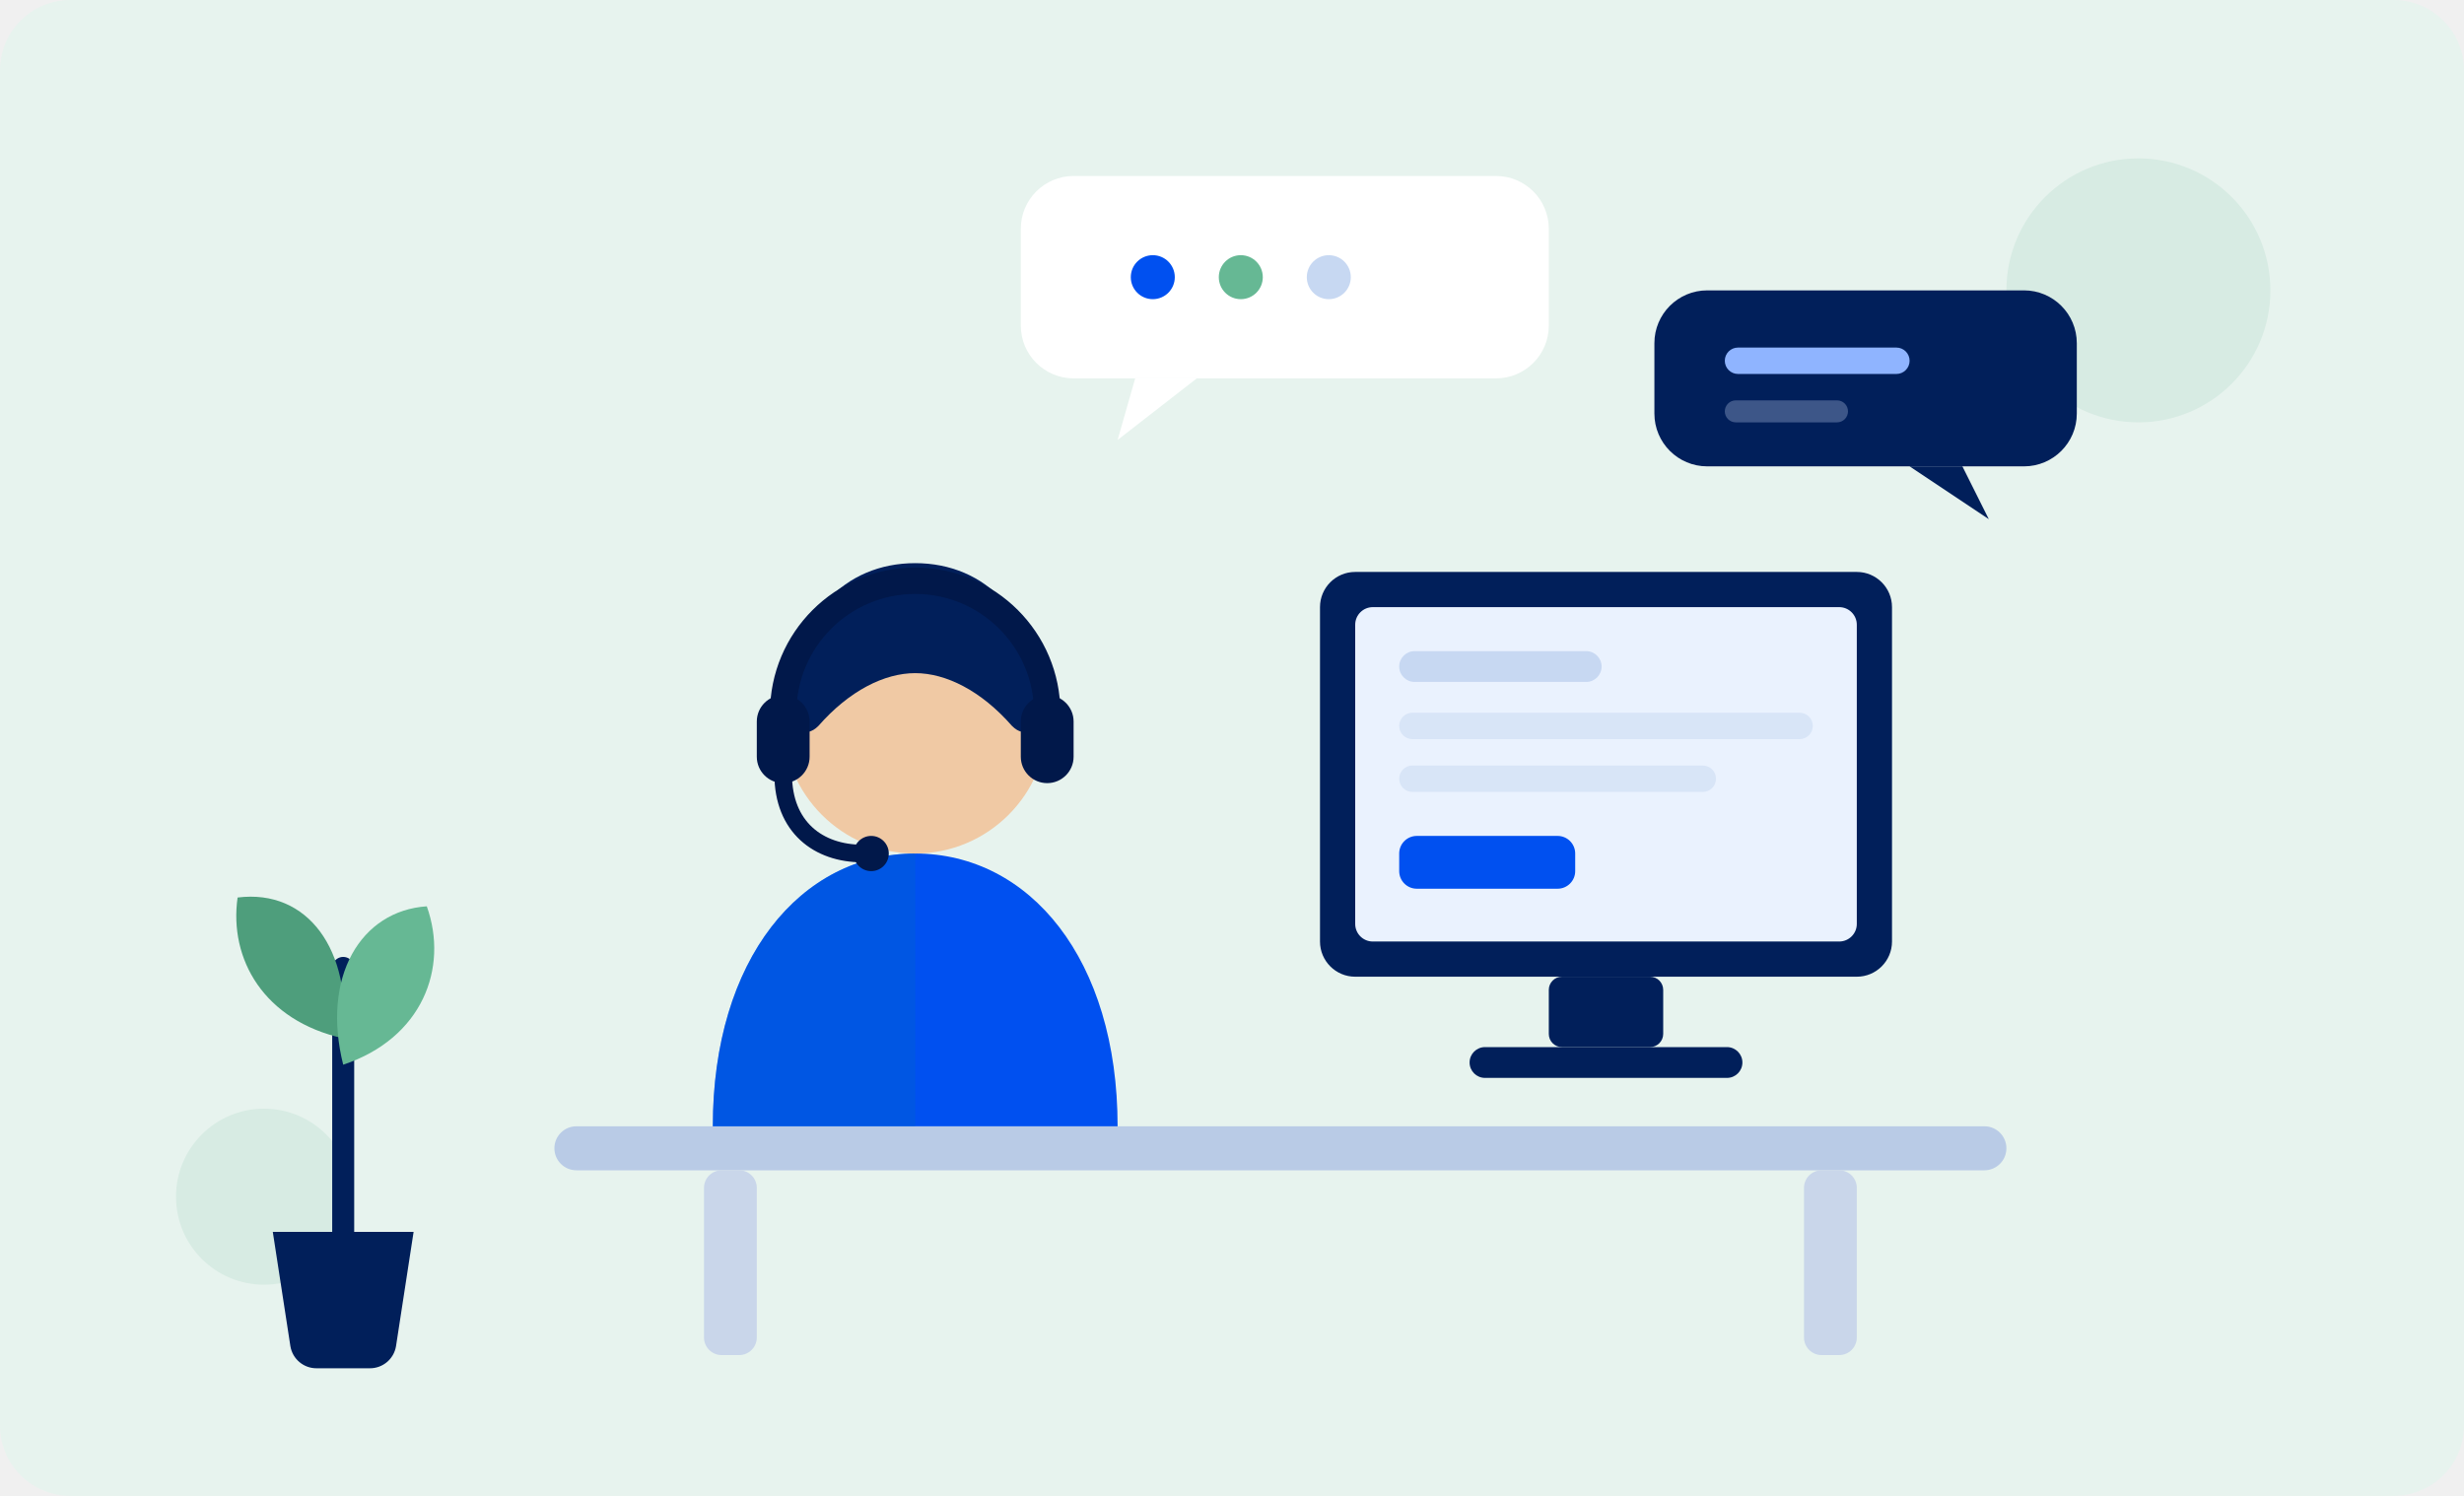
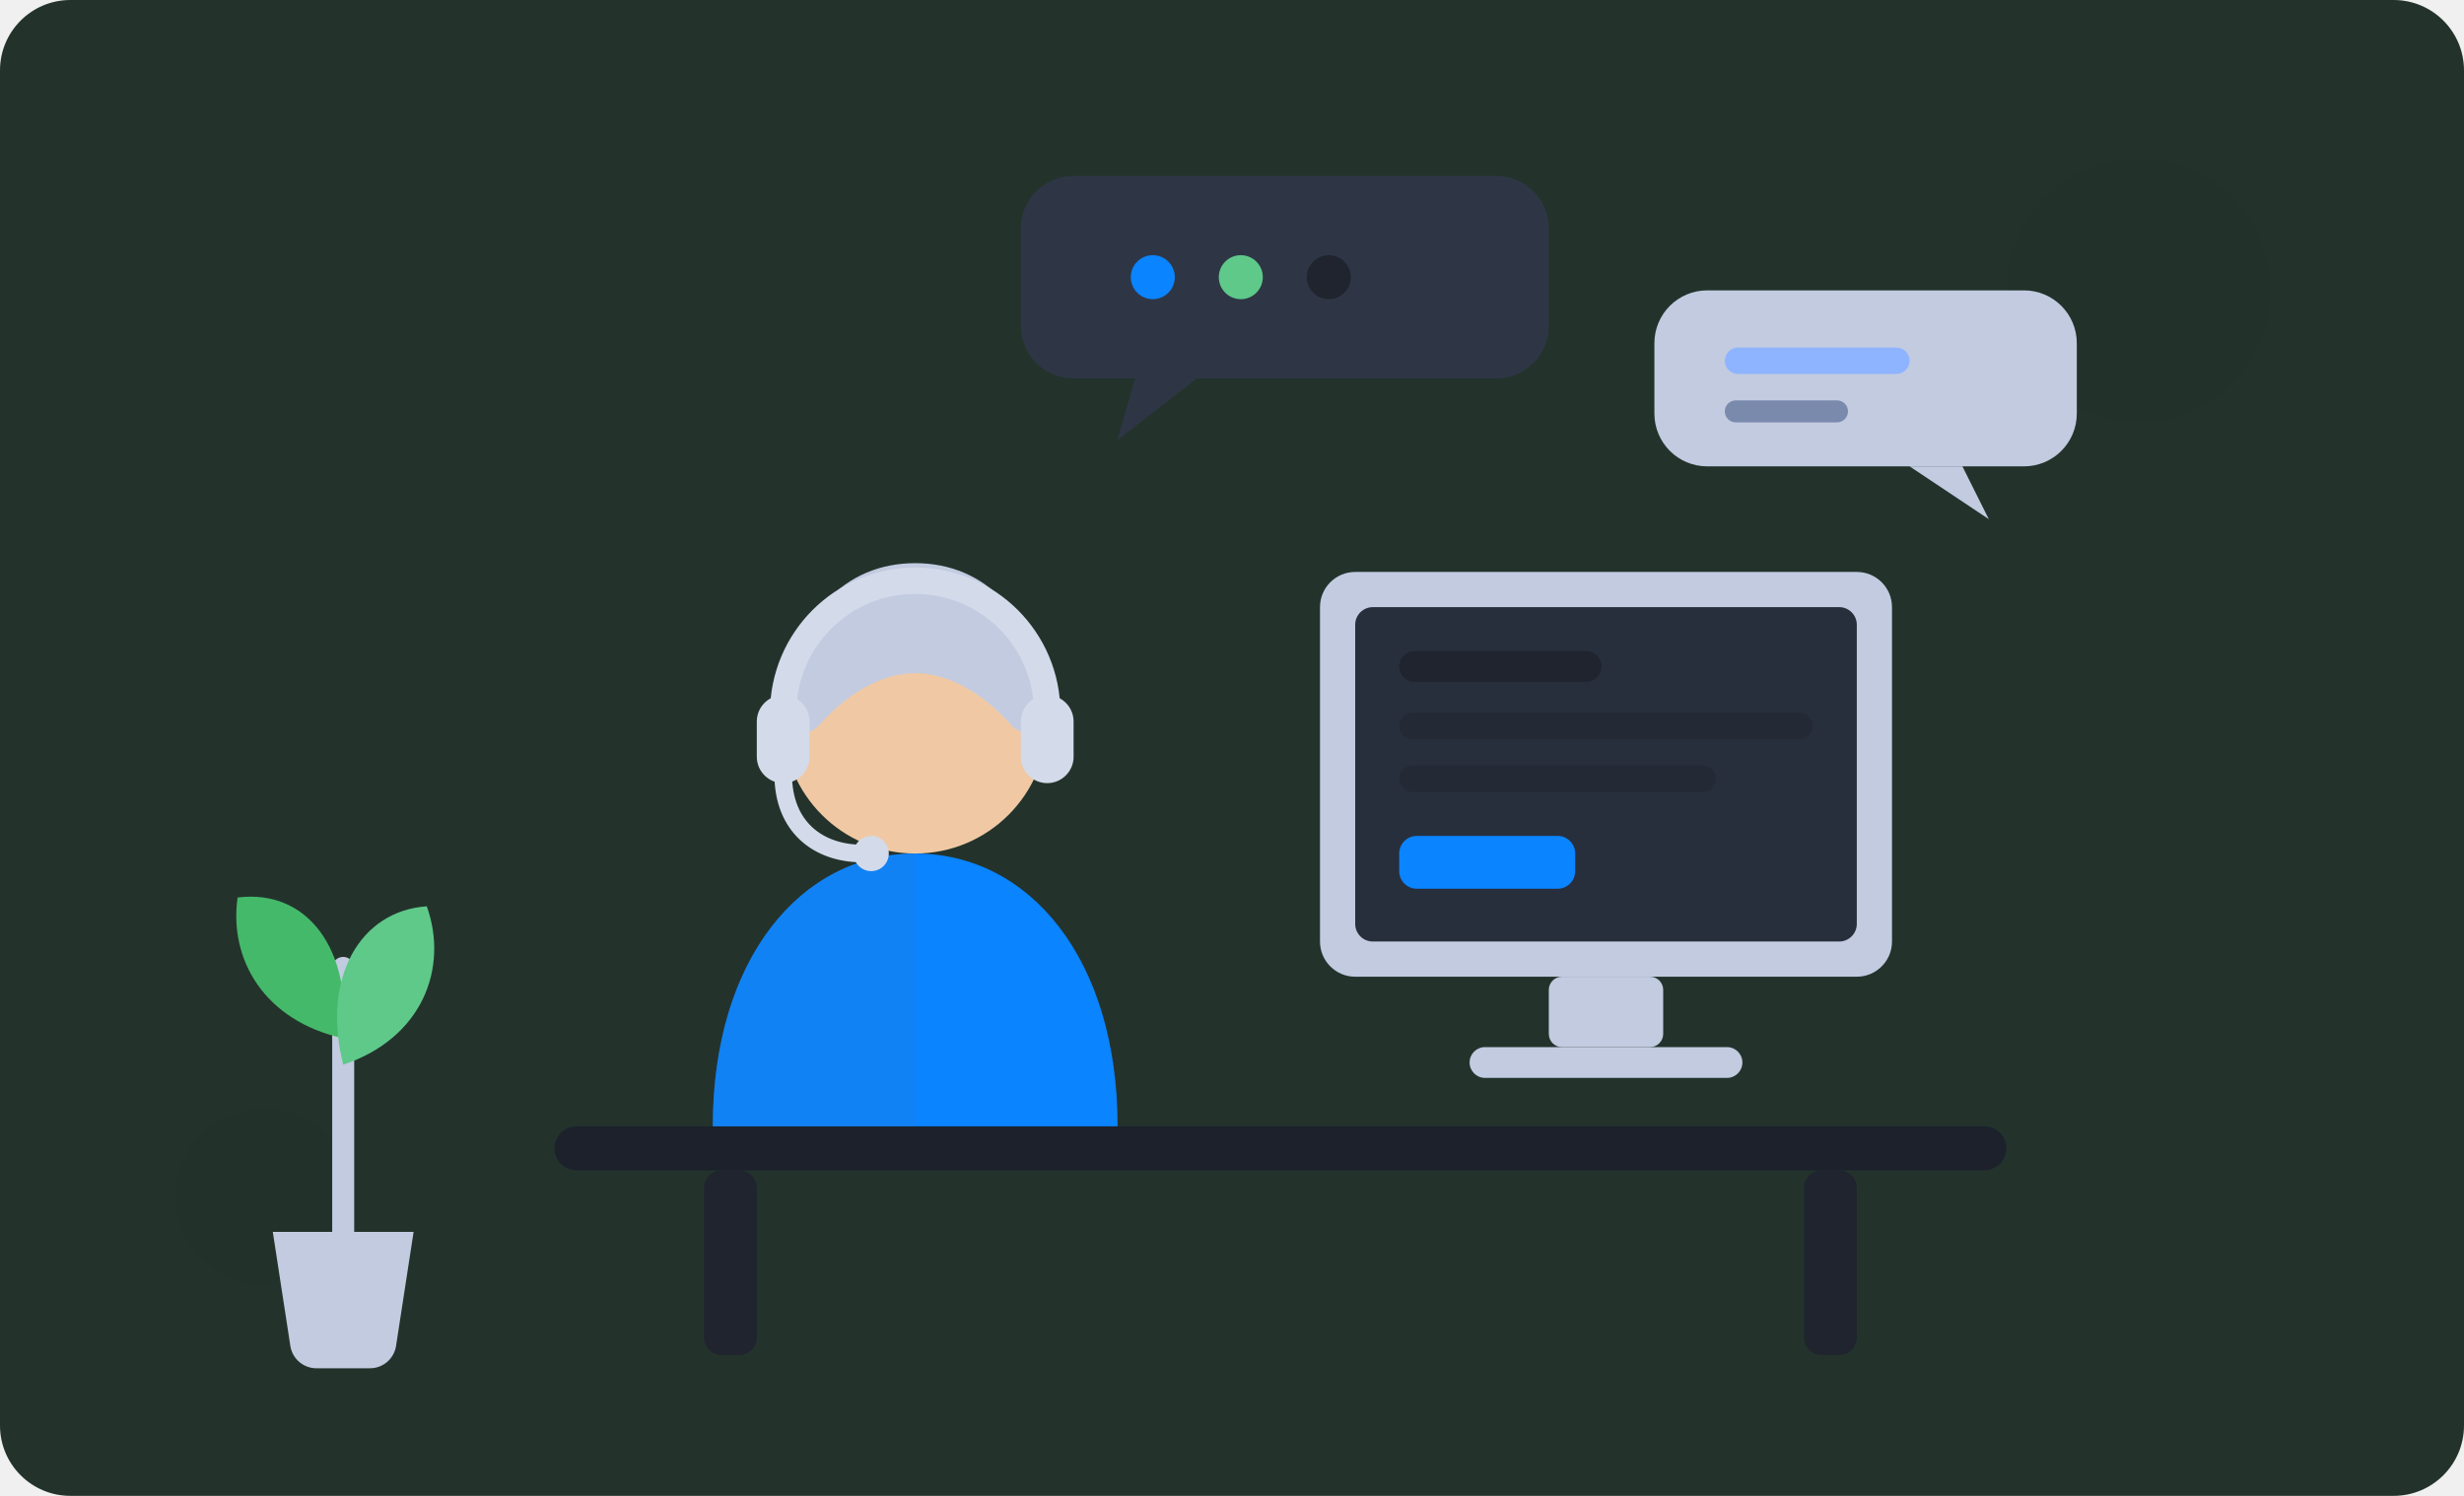
<svg xmlns="http://www.w3.org/2000/svg" viewBox="0 0 560 340" role="img" aria-label="An engineer at a desk answering a call directly, with conversation bubbles">
-   <rect x="0" y="0" width="560" height="340" rx="16" fill="#E7F3EE" />
-   <circle cx="486" cy="66" r="30" fill="#D7EBE3" />
-   <circle cx="60" cy="272" r="20" fill="#D7EBE3" />
+   <rect x="0" y="0" width="560" height="340" rx="16" fill="#23332C" />
+   <circle cx="486" cy="66" r="30" fill="#223129" />
+   <circle cx="60" cy="272" r="20" fill="#223129" />
  <g transform="translate(56 150)">
-     <path d="M22 130V70" stroke="#011F5A" stroke-width="5" stroke-linecap="round" />
-     <path d="M22 86C4 82-4 68-2 54c16-2 26 12 24 32z" fill="#4E9E7C" />
-     <path d="M22 92c18-6 24-22 19-36-15 1-24 16-19 36z" fill="#66B894" />
-     <path d="M6 130h32l-4 26a6 6 0 0 1-6 5H16a6 6 0 0 1-6-5z" fill="#011F5A" />
+     <path d="M22 130V70" stroke="#C2CBE0" stroke-width="5" stroke-linecap="round" />
+     <path d="M22 86C4 82-4 68-2 54c16-2 26 12 24 32z" fill="#45B96A" />
+     <path d="M22 92c18-6 24-22 19-36-15 1-24 16-19 36z" fill="#5FC98A" />
+     <path d="M6 130h32l-4 26a6 6 0 0 1-6 5H16a6 6 0 0 1-6-5z" fill="#C2CBE0" />
  </g>
-   <rect x="126" y="256" width="330" height="10" rx="5" fill="#B9CBE6" />
-   <rect x="160" y="266" width="12" height="42" rx="4" fill="#C9D6EA" />
-   <rect x="410" y="266" width="12" height="42" rx="4" fill="#C9D6EA" />
+   <rect x="126" y="256" width="330" height="10" rx="5" fill="#1C212B" />
+   <rect x="160" y="266" width="12" height="42" rx="4" fill="#1F242E" />
+   <rect x="410" y="266" width="12" height="42" rx="4" fill="#1F242E" />
  <g transform="translate(300 130)">
-     <rect x="0" y="0" width="130" height="92" rx="8" fill="#011F5A" />
-     <rect x="8" y="8" width="114" height="76" rx="4" fill="#EAF2FE" />
-     <rect x="18" y="18" width="46" height="7" rx="3.5" fill="#C7D8F2" />
-     <rect x="18" y="32" width="94" height="6" rx="3" fill="#D8E5F7" />
-     <rect x="18" y="44" width="72" height="6" rx="3" fill="#D8E5F7" />
-     <rect x="18" y="60" width="40" height="12" rx="4" fill="#0050F0" />
-     <rect x="52" y="92" width="26" height="16" rx="3" fill="#011F5A" />
-     <rect x="34" y="108" width="62" height="7" rx="3.5" fill="#011F5A" />
+     <rect x="0" y="0" width="130" height="92" rx="8" fill="#C2CBE0" />
+     <rect x="8" y="8" width="114" height="76" rx="4" fill="#282F3C" />
+     <rect x="18" y="18" width="46" height="7" rx="3.5" fill="#1F242E" />
+     <rect x="18" y="32" width="94" height="6" rx="3" fill="#232935" />
+     <rect x="18" y="44" width="72" height="6" rx="3" fill="#232935" />
+     <rect x="18" y="60" width="40" height="12" rx="4" fill="#0A84FF" />
+     <rect x="52" y="92" width="26" height="16" rx="3" fill="#C2CBE0" />
+     <rect x="34" y="108" width="62" height="7" rx="3.5" fill="#C2CBE0" />
  </g>
  <g transform="translate(186 118)">
-     <path d="M-24 138c0-38 20-62 46-62s46 24 46 62z" fill="#0050F0" />
-     <path d="M-24 138c0-38 20-62 46-62v62z" fill="#0062CC" opacity=".35" />
+     <path d="M-24 138c0-38 20-62 46-62s46 24 46 62z" fill="#0A84FF" />
+     <path d="M-24 138c0-38 20-62 46-62v62z" fill="#1E7FE0" opacity=".35" />
    <circle cx="22" cy="46" r="30" fill="#F0C9A4" />
-     <path d="M-6 42C-6 22 6 10 22 10s28 12 28 32c0 6-3 8-6 5-7-8-15-12-22-12s-15 4-22 12c-3 3-6 1-6-5z" fill="#011F5A" />
-     <path d="M-8 44a30 30 0 0 1 60 0" fill="none" stroke="#01184A" stroke-width="6" stroke-linecap="round" />
-     <rect x="-14" y="40" width="12" height="20" rx="6" fill="#01184A" />
-     <rect x="46" y="40" width="12" height="20" rx="6" fill="#01184A" />
-     <path d="M-8 58c0 12 8 18 18 18" fill="none" stroke="#01184A" stroke-width="4" stroke-linecap="round" />
-     <circle cx="12" cy="76" r="4" fill="#01184A" />
+     <path d="M-6 42C-6 22 6 10 22 10s28 12 28 32c0 6-3 8-6 5-7-8-15-12-22-12s-15 4-22 12c-3 3-6 1-6-5z" fill="#C2CBE0" />
+     <path d="M-8 44a30 30 0 0 1 60 0" fill="none" stroke="#D3DAEA" stroke-width="6" stroke-linecap="round" />
+     <rect x="-14" y="40" width="12" height="20" rx="6" fill="#D3DAEA" />
+     <rect x="46" y="40" width="12" height="20" rx="6" fill="#D3DAEA" />
+     <path d="M-8 58c0 12 8 18 18 18" fill="none" stroke="#D3DAEA" stroke-width="4" stroke-linecap="round" />
+     <circle cx="12" cy="76" r="4" fill="#D3DAEA" />
  </g>
  <g transform="translate(232 40)">
-     <rect x="0" y="0" width="120" height="46" rx="12" fill="#fff" />
-     <path d="M26 46l-4 14 18-14z" fill="#fff" />
-     <circle cx="30" cy="23" r="5" fill="#0050F0" />
-     <circle cx="50" cy="23" r="5" fill="#66B894" />
-     <circle cx="70" cy="23" r="5" fill="#C7D8F2" />
+     <rect x="0" y="0" width="120" height="46" rx="12" fill="#2E3646" />
+     <path d="M26 46l-4 14 18-14z" fill="#2E3646" />
+     <circle cx="30" cy="23" r="5" fill="#0A84FF" />
+     <circle cx="50" cy="23" r="5" fill="#5FC98A" />
+     <circle cx="70" cy="23" r="5" fill="#1F242E" />
  </g>
  <g transform="translate(376 66)">
-     <rect x="0" y="0" width="96" height="40" rx="12" fill="#011F5A" />
-     <path d="M70 40l6 12-18-12z" fill="#011F5A" />
+     <rect x="0" y="0" width="96" height="40" rx="12" fill="#C2CBE0" />
+     <path d="M70 40l6 12-18-12z" fill="#C2CBE0" />
    <rect x="16" y="13" width="42" height="6" rx="3" fill="#8FB4FF" />
-     <rect x="16" y="25" width="28" height="5" rx="2.5" fill="#3D5688" />
+     <rect x="16" y="25" width="28" height="5" rx="2.5" fill="#7A8AAD" />
  </g>
</svg>
